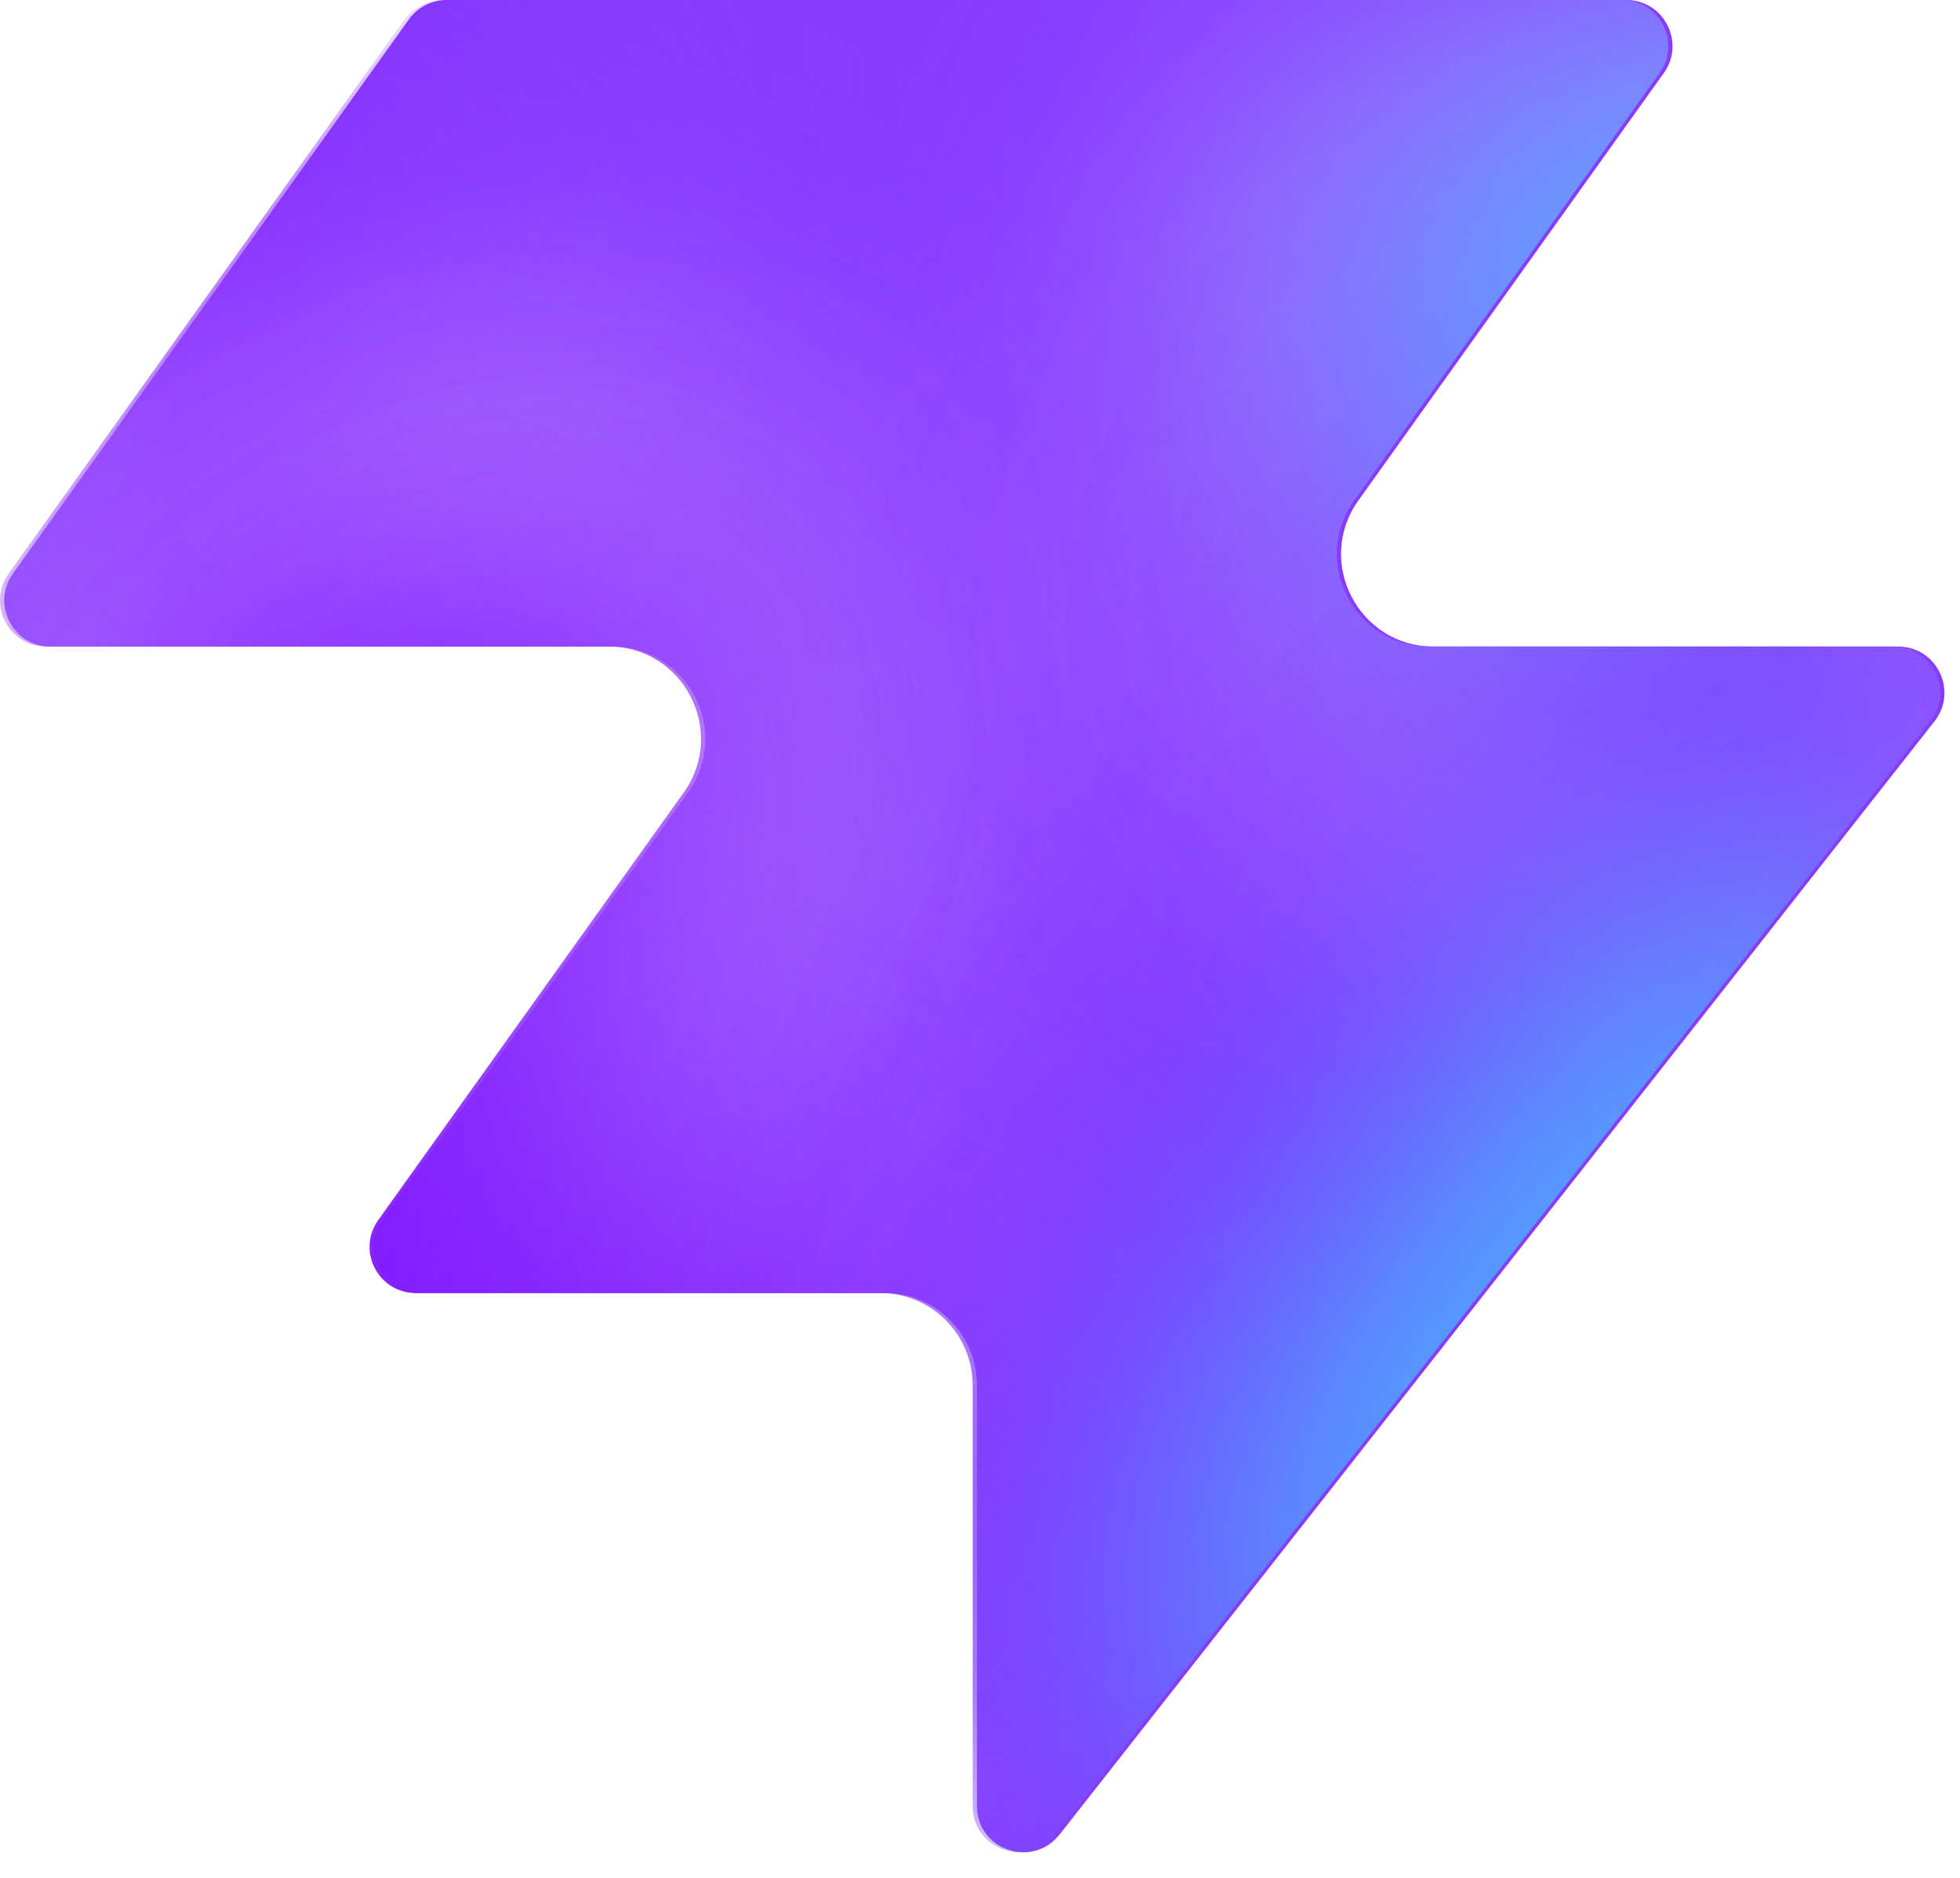
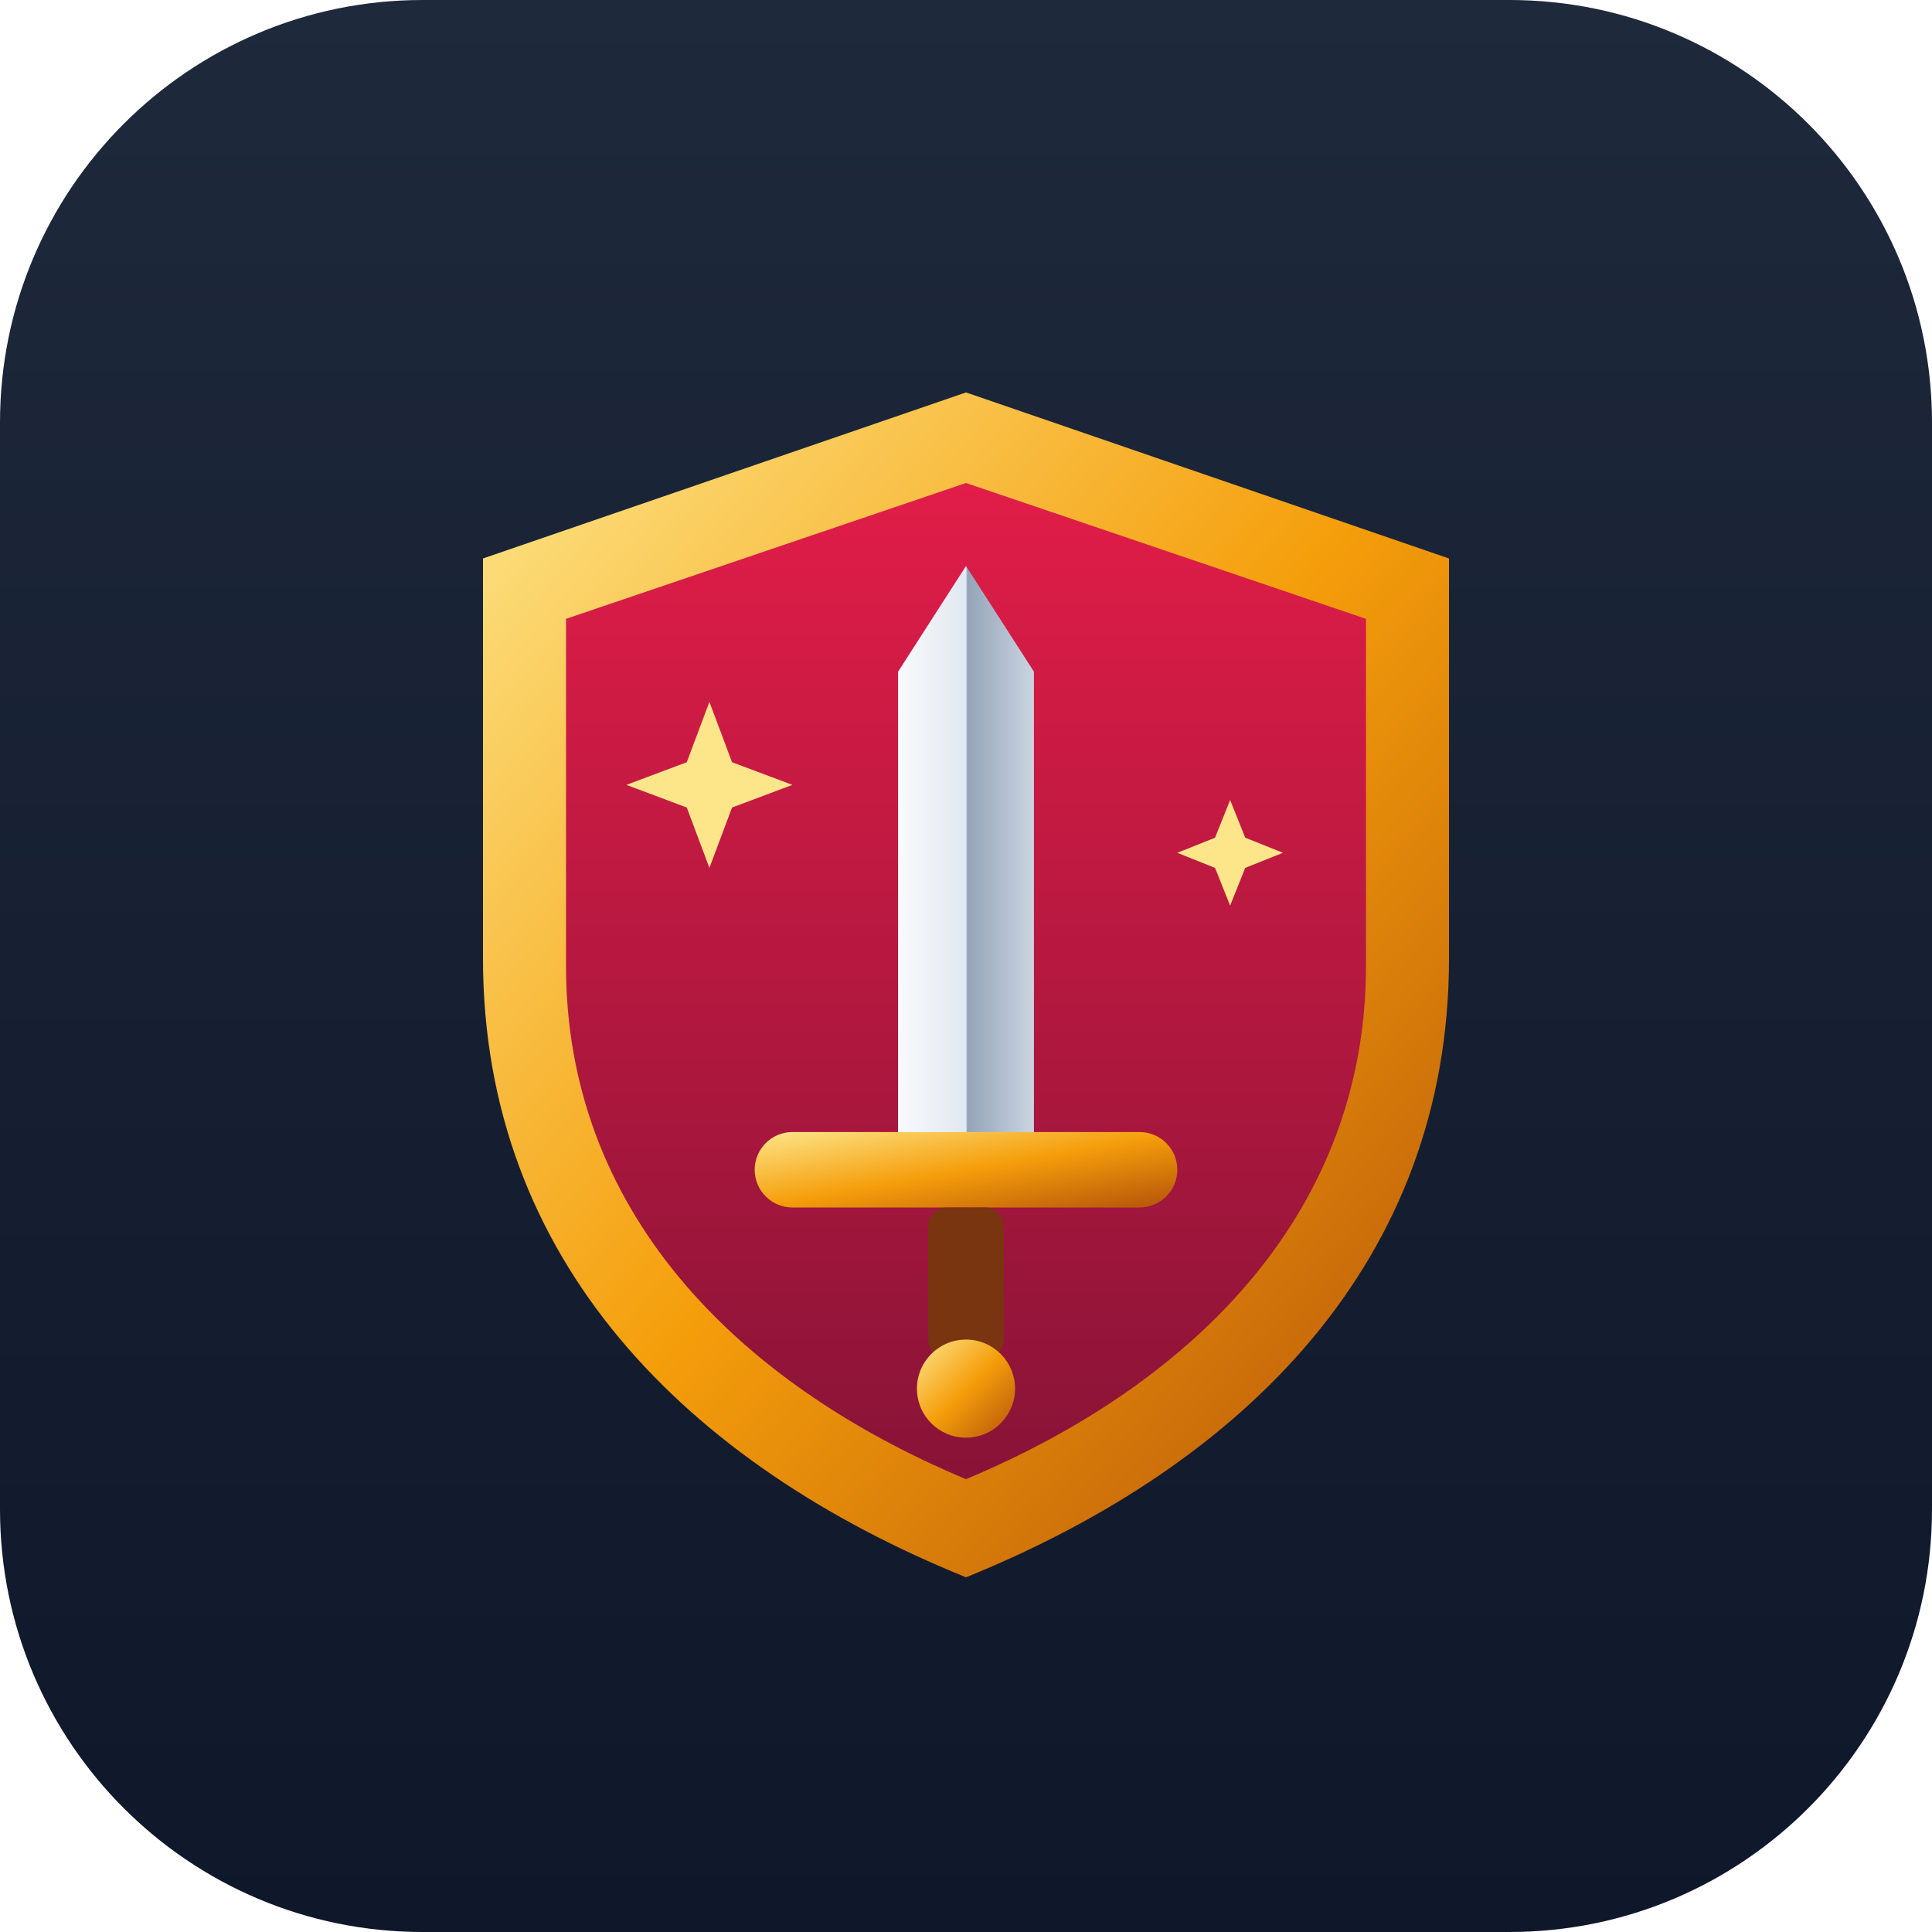
- <svg xmlns="http://www.w3.org/2000/svg" width="48" height="46" fill="none" viewBox="0 0 48 46">
-   <path fill="#863bff" d="M25.946 44.938c-.664.845-2.021.375-2.021-.698V33.937a2.26 2.26 0 0 0-2.262-2.262H10.287c-.92 0-1.456-1.04-.92-1.788l7.48-10.471c1.07-1.497 0-3.578-1.842-3.578H1.237c-.92 0-1.456-1.04-.92-1.788L10.013.474c.214-.297.556-.474.92-.474h28.894c.92 0 1.456 1.04.92 1.788l-7.48 10.471c-1.07 1.498 0 3.579 1.842 3.579h11.377c.943 0 1.473 1.088.89 1.83L25.947 44.94z" style="fill:#863bff;fill:color(display-p3 .525 .23 1);fill-opacity:1" />
-   <mask id="a" width="48" height="46" x="0" y="0" maskUnits="userSpaceOnUse" style="mask-type:alpha">
-     <path fill="#000" d="M25.842 44.938c-.664.844-2.021.375-2.021-.698V33.937a2.26 2.26 0 0 0-2.262-2.262H10.183c-.92 0-1.456-1.04-.92-1.788l7.48-10.471c1.07-1.498 0-3.579-1.842-3.579H1.133c-.92 0-1.456-1.04-.92-1.787L9.91.473c.214-.297.556-.474.92-.474h28.894c.92 0 1.456 1.04.92 1.788l-7.48 10.471c-1.07 1.498 0 3.578 1.842 3.578h11.377c.943 0 1.473 1.088.89 1.832L25.843 44.94z" style="fill:#000;fill-opacity:1" />
-   </mask>
-   <g mask="url(#a)">
-     <g filter="url(#b)">
-       <ellipse cx="5.508" cy="14.704" fill="#ede6ff" rx="5.508" ry="14.704" style="fill:#ede6ff;fill:color(display-p3 .927 .903 1);fill-opacity:1" transform="matrix(.00324 1 1 -.00324 -4.47 31.516)" />
-     </g>
-     <g filter="url(#c)">
-       <ellipse cx="10.399" cy="29.851" fill="#ede6ff" rx="10.399" ry="29.851" style="fill:#ede6ff;fill:color(display-p3 .927 .903 1);fill-opacity:1" transform="matrix(.00324 1 1 -.00324 -39.328 7.883)" />
-     </g>
-     <g filter="url(#d)">
-       <ellipse cx="5.508" cy="30.487" fill="#7e14ff" rx="5.508" ry="30.487" style="fill:#7e14ff;fill:color(display-p3 .492 .077 1);fill-opacity:1" transform="rotate(89.814 -25.913 -14.639)scale(1 -1)" />
-     </g>
-     <g filter="url(#e)">
-       <ellipse cx="5.508" cy="30.599" fill="#7e14ff" rx="5.508" ry="30.599" style="fill:#7e14ff;fill:color(display-p3 .492 .077 1);fill-opacity:1" transform="rotate(89.814 -32.644 -3.334)scale(1 -1)" />
-     </g>
-     <g filter="url(#f)">
-       <ellipse cx="5.508" cy="30.599" fill="#7e14ff" rx="5.508" ry="30.599" style="fill:#7e14ff;fill:color(display-p3 .492 .077 1);fill-opacity:1" transform="matrix(.00324 1 1 -.00324 -34.34 30.47)" />
-     </g>
-     <g filter="url(#g)">
-       <ellipse cx="14.072" cy="22.078" fill="#ede6ff" rx="14.072" ry="22.078" style="fill:#ede6ff;fill:color(display-p3 .927 .903 1);fill-opacity:1" transform="rotate(93.35 24.506 48.493)scale(-1 1)" />
-     </g>
-     <g filter="url(#h)">
-       <ellipse cx="3.47" cy="21.501" fill="#7e14ff" rx="3.47" ry="21.501" style="fill:#7e14ff;fill:color(display-p3 .492 .077 1);fill-opacity:1" transform="rotate(89.009 28.708 47.59)scale(-1 1)" />
-     </g>
-     <g filter="url(#i)">
-       <ellipse cx="3.47" cy="21.501" fill="#7e14ff" rx="3.47" ry="21.501" style="fill:#7e14ff;fill:color(display-p3 .492 .077 1);fill-opacity:1" transform="rotate(89.009 28.708 47.59)scale(-1 1)" />
-     </g>
-     <g filter="url(#j)">
-       <ellipse cx=".387" cy="8.972" fill="#7e14ff" rx="4.407" ry="29.108" style="fill:#7e14ff;fill:color(display-p3 .492 .077 1);fill-opacity:1" transform="rotate(39.51 .387 8.972)" />
-     </g>
-     <g filter="url(#k)">
-       <ellipse cx="47.523" cy="-6.092" fill="#7e14ff" rx="4.407" ry="29.108" style="fill:#7e14ff;fill:color(display-p3 .492 .077 1);fill-opacity:1" transform="rotate(37.892 47.523 -6.092)" />
-     </g>
-     <g filter="url(#l)">
-       <ellipse cx="41.412" cy="6.333" fill="#47bfff" rx="5.971" ry="9.665" style="fill:#47bfff;fill:color(display-p3 .28 .748 1);fill-opacity:1" transform="rotate(37.892 41.412 6.333)" />
-     </g>
-     <g filter="url(#m)">
-       <ellipse cx="-1.879" cy="38.332" fill="#7e14ff" rx="4.407" ry="29.108" style="fill:#7e14ff;fill:color(display-p3 .492 .077 1);fill-opacity:1" transform="rotate(37.892 -1.88 38.332)" />
-     </g>
-     <g filter="url(#n)">
-       <ellipse cx="-1.879" cy="38.332" fill="#7e14ff" rx="4.407" ry="29.108" style="fill:#7e14ff;fill:color(display-p3 .492 .077 1);fill-opacity:1" transform="rotate(37.892 -1.88 38.332)" />
-     </g>
-     <g filter="url(#o)">
-       <ellipse cx="35.651" cy="29.907" fill="#7e14ff" rx="4.407" ry="29.108" style="fill:#7e14ff;fill:color(display-p3 .492 .077 1);fill-opacity:1" transform="rotate(37.892 35.651 29.907)" />
-     </g>
-     <g filter="url(#p)">
-       <ellipse cx="38.418" cy="32.4" fill="#47bfff" rx="5.971" ry="15.297" style="fill:#47bfff;fill:color(display-p3 .28 .748 1);fill-opacity:1" transform="rotate(37.892 38.418 32.4)" />
-     </g>
-   </g>
+ <svg xmlns="http://www.w3.org/2000/svg" width="512" height="512" viewBox="0 0 512 512">
  <defs>
-     <filter id="b" width="60.045" height="41.654" x="-19.77" y="16.149" color-interpolation-filters="sRGB" filterUnits="userSpaceOnUse">
-       <feFlood flood-opacity="0" result="BackgroundImageFix" />
-       <feBlend in="SourceGraphic" in2="BackgroundImageFix" result="shape" />
-       <feGaussianBlur result="effect1_foregroundBlur_2002_17158" stdDeviation="7.659" />
-     </filter>
-     <filter id="c" width="90.34" height="51.437" x="-54.613" y="-7.533" color-interpolation-filters="sRGB" filterUnits="userSpaceOnUse">
-       <feFlood flood-opacity="0" result="BackgroundImageFix" />
-       <feBlend in="SourceGraphic" in2="BackgroundImageFix" result="shape" />
-       <feGaussianBlur result="effect1_foregroundBlur_2002_17158" stdDeviation="7.659" />
-     </filter>
-     <filter id="d" width="79.355" height="29.4" x="-49.64" y="2.03" color-interpolation-filters="sRGB" filterUnits="userSpaceOnUse">
-       <feFlood flood-opacity="0" result="BackgroundImageFix" />
-       <feBlend in="SourceGraphic" in2="BackgroundImageFix" result="shape" />
-       <feGaussianBlur result="effect1_foregroundBlur_2002_17158" stdDeviation="4.596" />
-     </filter>
-     <filter id="e" width="79.579" height="29.4" x="-45.045" y="20.029" color-interpolation-filters="sRGB" filterUnits="userSpaceOnUse">
-       <feFlood flood-opacity="0" result="BackgroundImageFix" />
-       <feBlend in="SourceGraphic" in2="BackgroundImageFix" result="shape" />
-       <feGaussianBlur result="effect1_foregroundBlur_2002_17158" stdDeviation="4.596" />
-     </filter>
-     <filter id="f" width="79.579" height="29.4" x="-43.513" y="21.178" color-interpolation-filters="sRGB" filterUnits="userSpaceOnUse">
-       <feFlood flood-opacity="0" result="BackgroundImageFix" />
-       <feBlend in="SourceGraphic" in2="BackgroundImageFix" result="shape" />
-       <feGaussianBlur result="effect1_foregroundBlur_2002_17158" stdDeviation="4.596" />
-     </filter>
-     <filter id="g" width="74.749" height="58.852" x="15.756" y="-17.901" color-interpolation-filters="sRGB" filterUnits="userSpaceOnUse">
-       <feFlood flood-opacity="0" result="BackgroundImageFix" />
-       <feBlend in="SourceGraphic" in2="BackgroundImageFix" result="shape" />
-       <feGaussianBlur result="effect1_foregroundBlur_2002_17158" stdDeviation="7.659" />
-     </filter>
-     <filter id="h" width="61.377" height="25.362" x="23.548" y="2.284" color-interpolation-filters="sRGB" filterUnits="userSpaceOnUse">
-       <feFlood flood-opacity="0" result="BackgroundImageFix" />
-       <feBlend in="SourceGraphic" in2="BackgroundImageFix" result="shape" />
-       <feGaussianBlur result="effect1_foregroundBlur_2002_17158" stdDeviation="4.596" />
-     </filter>
-     <filter id="i" width="61.377" height="25.362" x="23.548" y="2.284" color-interpolation-filters="sRGB" filterUnits="userSpaceOnUse">
-       <feFlood flood-opacity="0" result="BackgroundImageFix" />
-       <feBlend in="SourceGraphic" in2="BackgroundImageFix" result="shape" />
-       <feGaussianBlur result="effect1_foregroundBlur_2002_17158" stdDeviation="4.596" />
-     </filter>
-     <filter id="j" width="56.045" height="63.649" x="-27.636" y="-22.853" color-interpolation-filters="sRGB" filterUnits="userSpaceOnUse">
-       <feFlood flood-opacity="0" result="BackgroundImageFix" />
-       <feBlend in="SourceGraphic" in2="BackgroundImageFix" result="shape" />
-       <feGaussianBlur result="effect1_foregroundBlur_2002_17158" stdDeviation="4.596" />
-     </filter>
-     <filter id="k" width="54.814" height="64.646" x="20.116" y="-38.415" color-interpolation-filters="sRGB" filterUnits="userSpaceOnUse">
-       <feFlood flood-opacity="0" result="BackgroundImageFix" />
-       <feBlend in="SourceGraphic" in2="BackgroundImageFix" result="shape" />
-       <feGaussianBlur result="effect1_foregroundBlur_2002_17158" stdDeviation="4.596" />
-     </filter>
-     <filter id="l" width="33.541" height="35.313" x="24.641" y="-11.323" color-interpolation-filters="sRGB" filterUnits="userSpaceOnUse">
-       <feFlood flood-opacity="0" result="BackgroundImageFix" />
-       <feBlend in="SourceGraphic" in2="BackgroundImageFix" result="shape" />
-       <feGaussianBlur result="effect1_foregroundBlur_2002_17158" stdDeviation="4.596" />
-     </filter>
-     <filter id="m" width="54.814" height="64.646" x="-29.286" y="6.009" color-interpolation-filters="sRGB" filterUnits="userSpaceOnUse">
-       <feFlood flood-opacity="0" result="BackgroundImageFix" />
-       <feBlend in="SourceGraphic" in2="BackgroundImageFix" result="shape" />
-       <feGaussianBlur result="effect1_foregroundBlur_2002_17158" stdDeviation="4.596" />
-     </filter>
-     <filter id="n" width="54.814" height="64.646" x="-29.286" y="6.009" color-interpolation-filters="sRGB" filterUnits="userSpaceOnUse">
-       <feFlood flood-opacity="0" result="BackgroundImageFix" />
-       <feBlend in="SourceGraphic" in2="BackgroundImageFix" result="shape" />
-       <feGaussianBlur result="effect1_foregroundBlur_2002_17158" stdDeviation="4.596" />
-     </filter>
-     <filter id="o" width="54.814" height="64.646" x="8.244" y="-2.416" color-interpolation-filters="sRGB" filterUnits="userSpaceOnUse">
-       <feFlood flood-opacity="0" result="BackgroundImageFix" />
-       <feBlend in="SourceGraphic" in2="BackgroundImageFix" result="shape" />
-       <feGaussianBlur result="effect1_foregroundBlur_2002_17158" stdDeviation="4.596" />
-     </filter>
-     <filter id="p" width="39.409" height="43.623" x="18.713" y="10.588" color-interpolation-filters="sRGB" filterUnits="userSpaceOnUse">
-       <feFlood flood-opacity="0" result="BackgroundImageFix" />
-       <feBlend in="SourceGraphic" in2="BackgroundImageFix" result="shape" />
-       <feGaussianBlur result="effect1_foregroundBlur_2002_17158" stdDeviation="4.596" />
-     </filter>
+     <linearGradient id="bg" x1="0" y1="0" x2="0" y2="1">
+       <stop offset="0" stop-color="#1e293b" />
+       <stop offset="1" stop-color="#0f172a" />
+     </linearGradient>
+     <linearGradient id="gold" x1="0" y1="0" x2="1" y2="1">
+       <stop offset="0" stop-color="#fde68a" />
+       <stop offset="0.5" stop-color="#f59e0b" />
+       <stop offset="1" stop-color="#b45309" />
+     </linearGradient>
+     <linearGradient id="crimson" x1="0" y1="0" x2="0" y2="1">
+       <stop offset="0" stop-color="#e11d48" />
+       <stop offset="1" stop-color="#881337" />
+     </linearGradient>
+     <linearGradient id="blade" x1="0" y1="0" x2="1" y2="0">
+       <stop offset="0" stop-color="#f8fafc" />
+       <stop offset="0.5" stop-color="#e2e8f0" />
+       <stop offset="0.51" stop-color="#94a3b8" />
+       <stop offset="1" stop-color="#cbd5e1" />
+     </linearGradient>
  </defs>
+   <rect id="background" width="512" height="512" rx="112" fill="url(#bg)" />
+   <path d="M256 104 L384 148 V254 C384 334 330 388 256 418 C182 388 128 334 128 254 V148 Z" fill="url(#gold)" />
+   <path d="M256 128 L362 164 V256 C362 320 318 366 256 392 C194 366 150 320 150 256 V164 Z" fill="url(#crimson)" />
+   <path d="M256 150 L274 178 V308 H238 V178 Z" fill="url(#blade)" />
+   <rect x="200" y="300" width="112" height="20" rx="10" fill="url(#gold)" />
+   <rect x="246" y="320" width="20" height="40" rx="5" fill="#78350f" />
+   <circle cx="256" cy="368" r="13" fill="url(#gold)" />
+   <path d="M188 186 L194 202 L210 208 L194 214 L188 230 L182 214 L166 208 L182 202 Z" fill="#fde68a" />
+   <path d="M326 212 L330 222 L340 226 L330 230 L326 240 L322 230 L312 226 L322 222 Z" fill="#fde68a" />
</svg>
